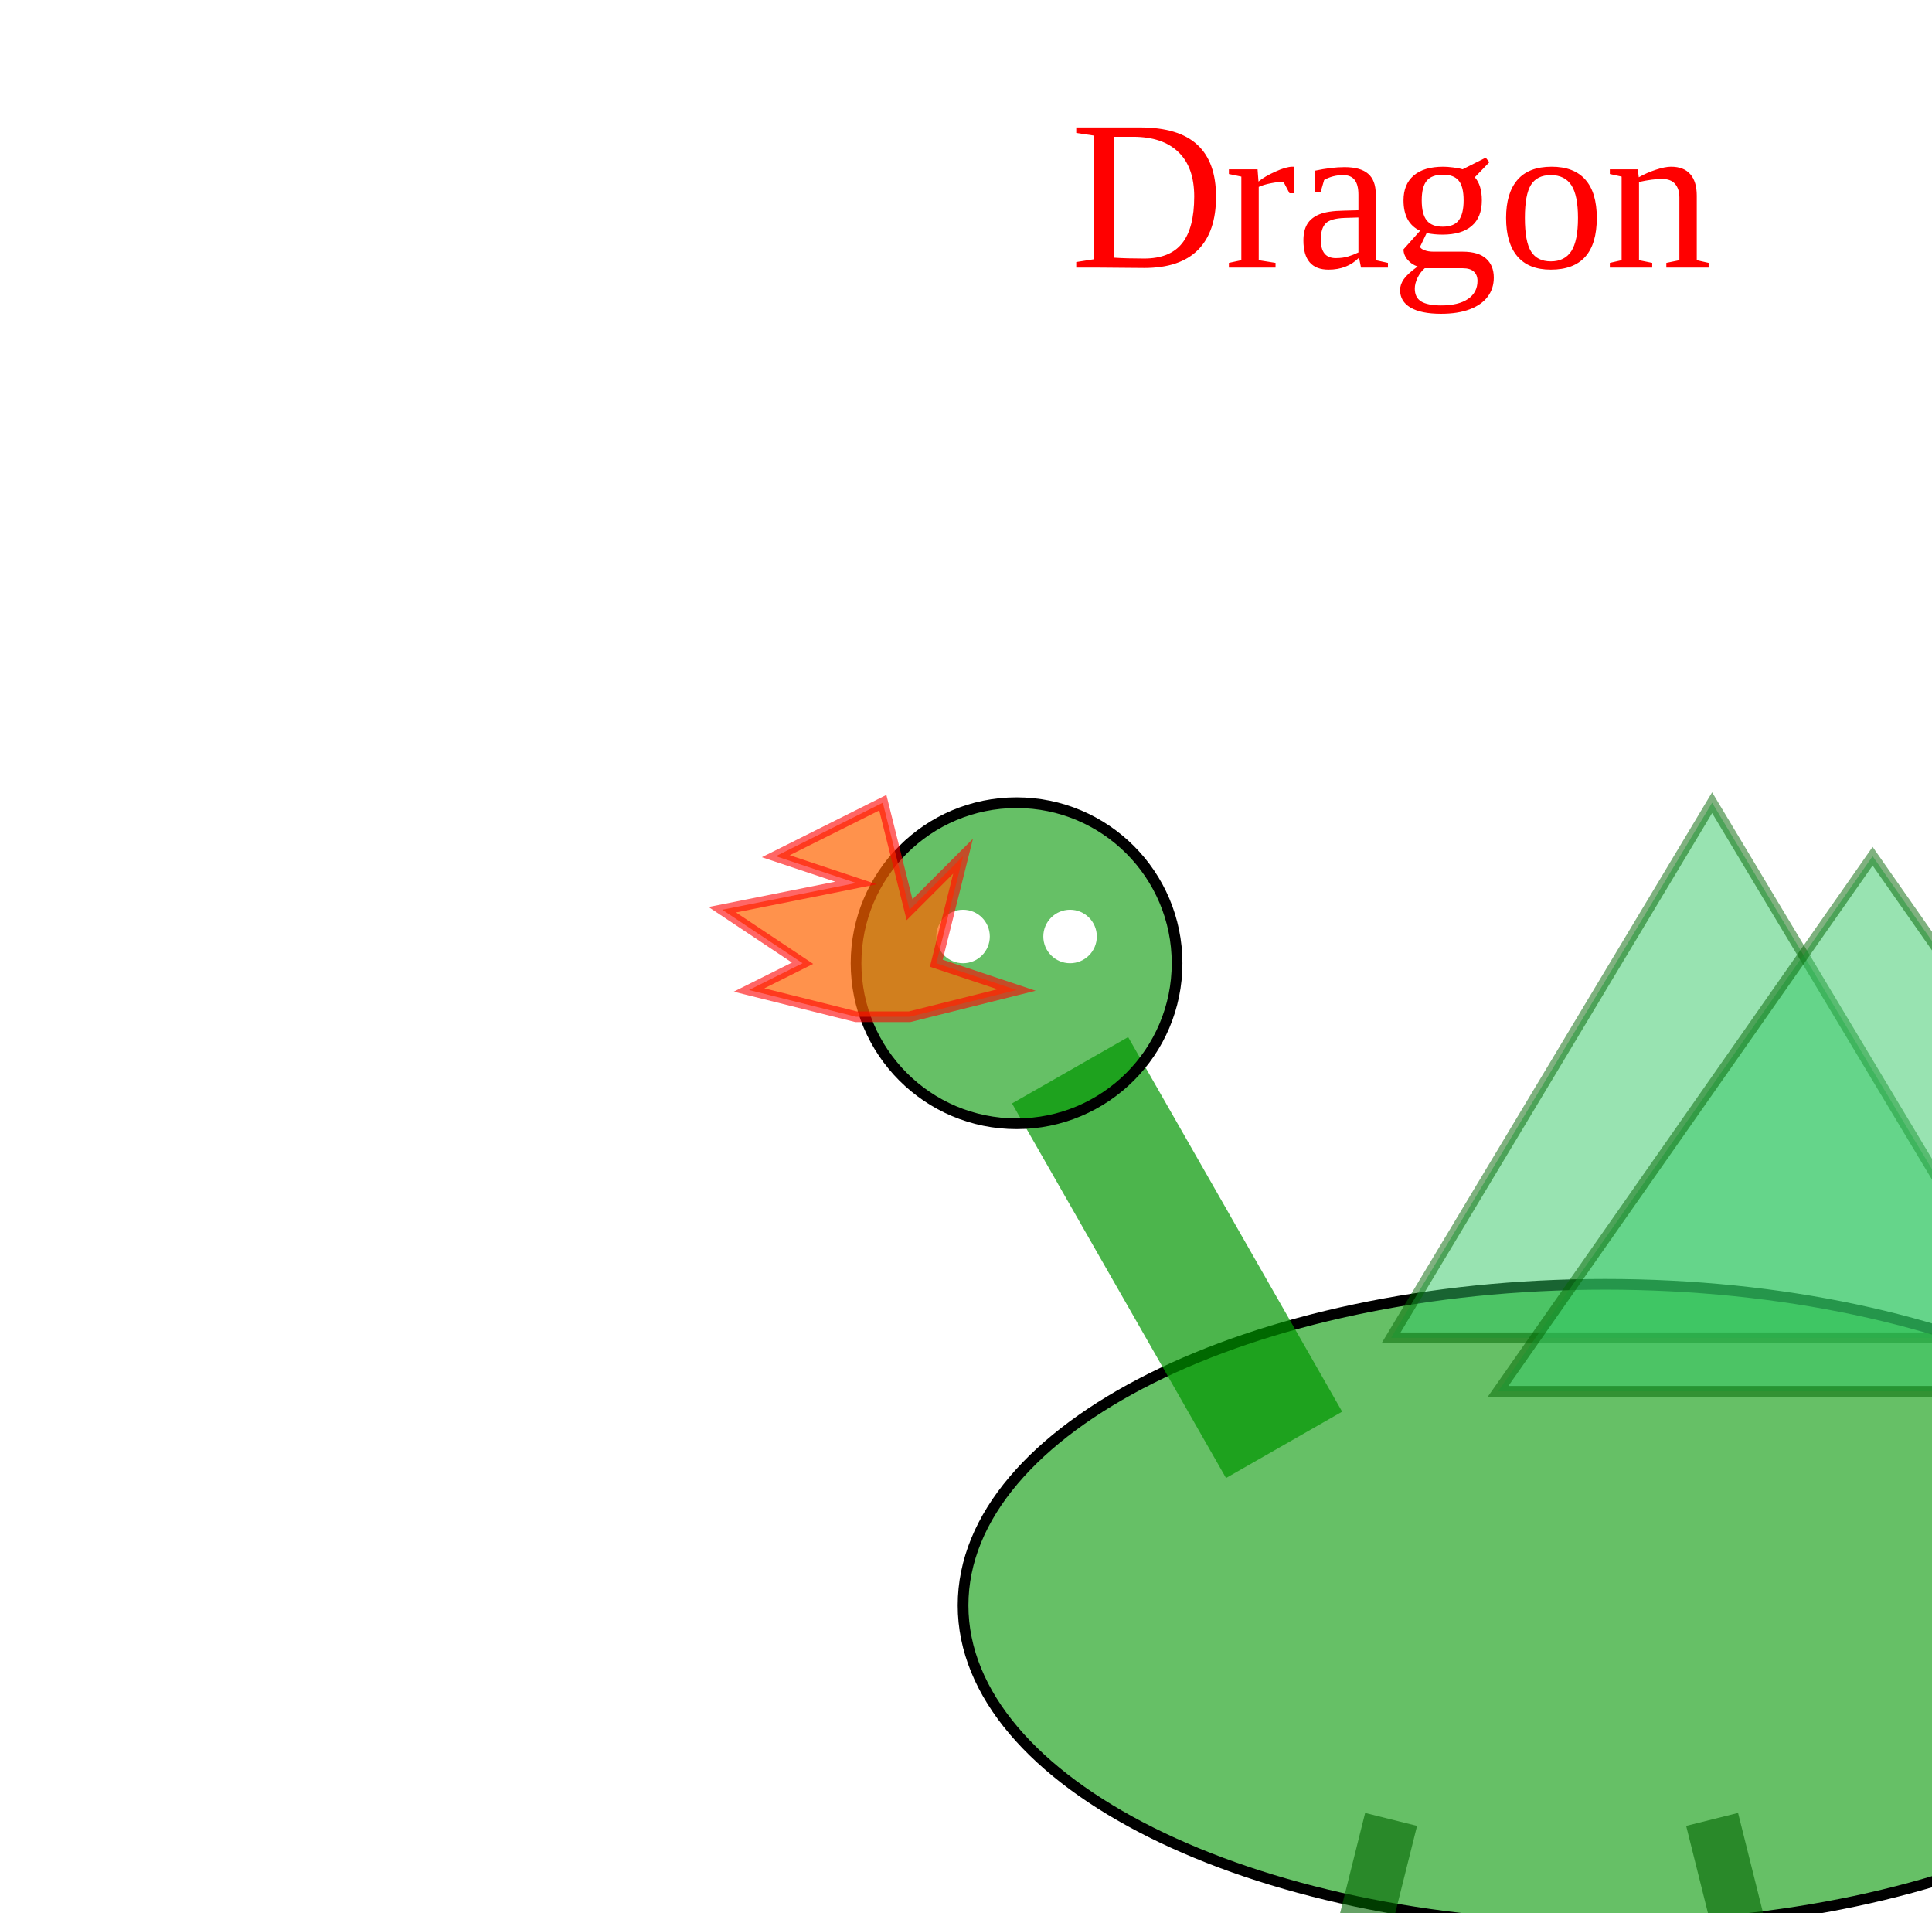
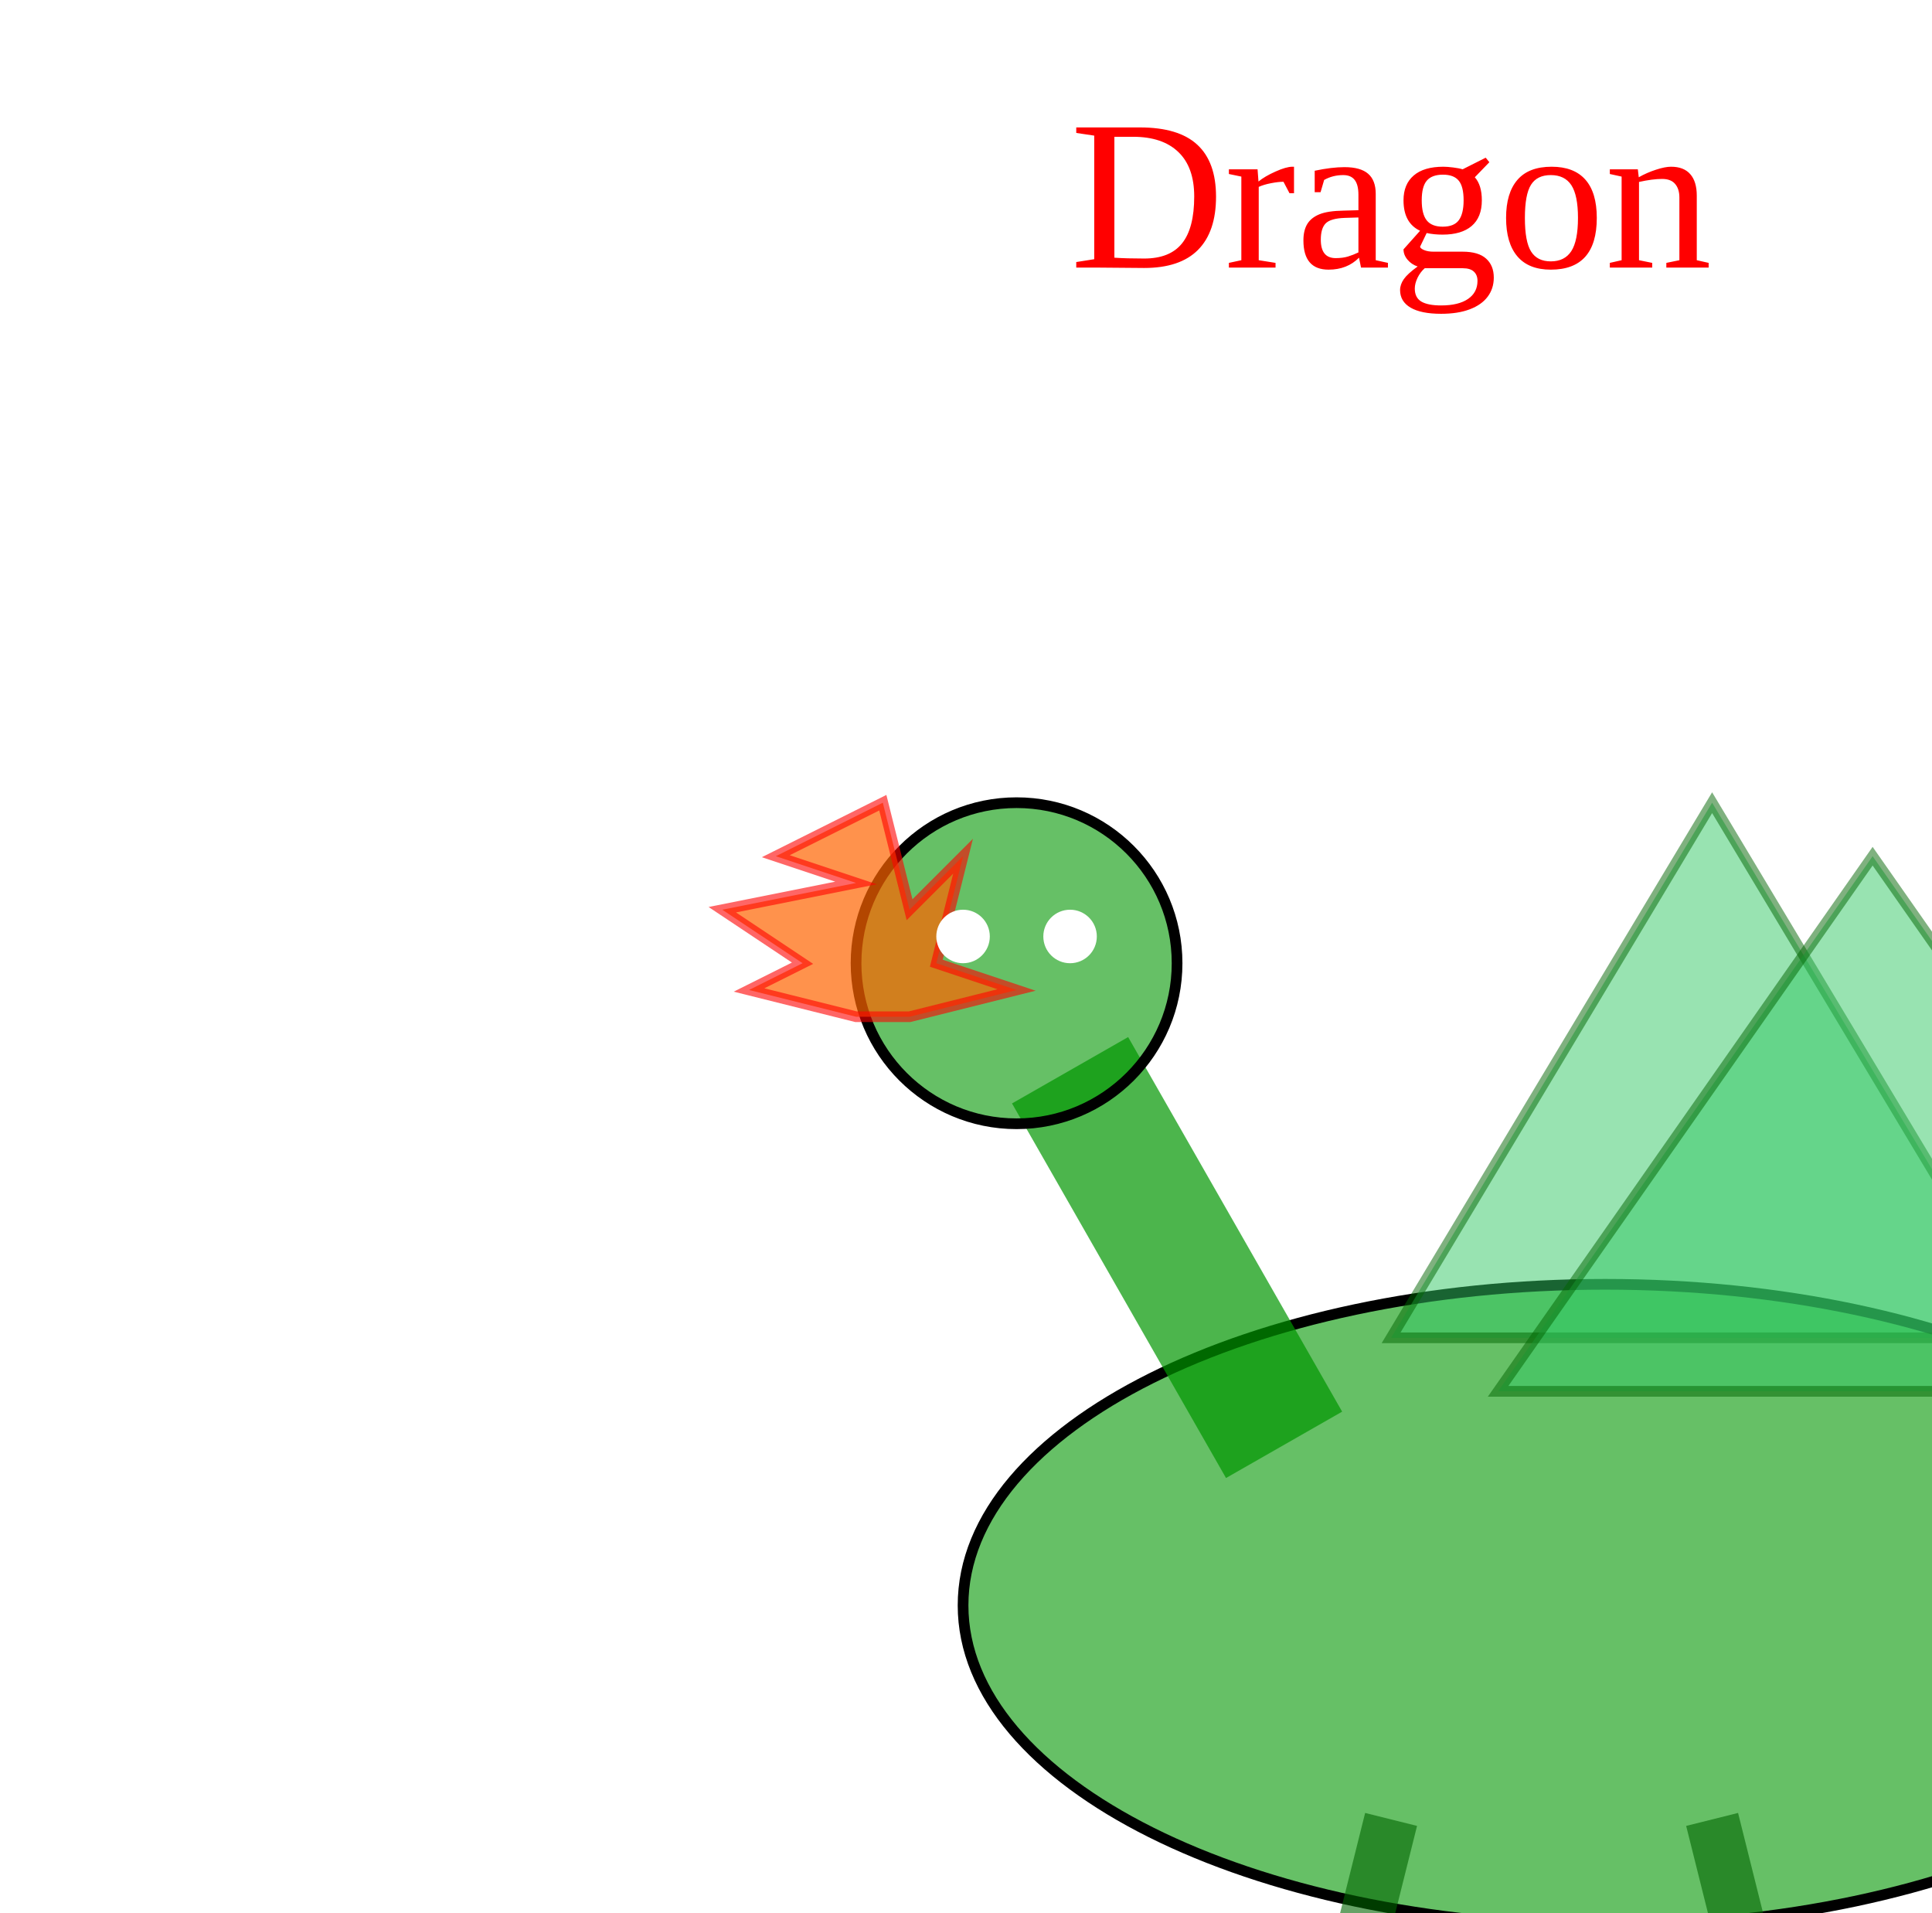
<svg xmlns="http://www.w3.org/2000/svg">
-   <ellipse cx="300" cy="300" rx="120" ry="60" fill="rgb(0,150,0)" stroke="rgb(0,0,0)" stroke-width="2" fill-opacity="0.6" />
+   <ellipse cx="300" cy="300" rx="120" ry="60" fill="rgb(0,150,0)" stroke="rgb(0,0,0)" stroke-width="2" stroke-opacity="1" fill-opacity="0.6" />
  <polyline points="420,300 450,310 470,330 480,350 490,360" fill-opacity="0.3" stroke="rgb(0,150,0)" stroke-width="10" stroke-opacity="0.6" />
  <line x1="240" y1="270" x2="200" y2="200" stroke="rgb(0,150,0)" stroke-width="25" stroke-opacity="0.7" />
-   <circle cx="190" cy="180" r="30" fill="rgb(0,150,0)" stroke="rgb(0,0,0)" stroke-width="2" fill-opacity="0.6" />
-   <circle cx="180" cy="175" r="5" fill="rgb(255,255,255)" />
-   <circle cx="200" cy="175" r="5" fill="rgb(255,255,255)" />
+   <circle cx="190" cy="180" r="30" fill="rgb(0,150,0)" stroke="rgb(0,0,0)" stroke-width="2" stroke-opacity="1" fill-opacity="0.6" />
  <polygon fill="rgb(50,200,100)" fill-opacity="0.5" stroke="rgb(0,100,0)" stroke-width="2" stroke-opacity="0.5" points="260,250 320,150 380,250" />
  <polygon fill="rgb(50,200,100)" fill-opacity="0.5" stroke="rgb(0,100,0)" stroke-width="2" stroke-opacity="0.5" points="280,260 350,160 420,260" />
  <line x1="260" y1="340" x2="250" y2="380" stroke="rgb(0,100,0)" stroke-width="10" stroke-opacity="0.6" />
  <line x1="320" y1="340" x2="330" y2="380" stroke="rgb(0,100,0)" stroke-width="10" stroke-opacity="0.6" />
  <polygon fill="rgb(255,100,0)" fill-opacity="0.7" stroke="rgb(255,0,0)" stroke-width="2" stroke-opacity="0.6" points="160,190 140,185 150,180 135,170 160,165 145,160 165,150 170,170 180,160 175,180 190,185 170,190" />
+   <circle cx="180" cy="175" r="5" fill="rgb(255,255,255)" fill-opacity="1" />
+   <circle cx="200" cy="175" r="5" fill="rgb(255,255,255)" fill-opacity="1" />
  <text x="200" y="50" font-size="40" fill="rgb(255,0,0)">Dragon</text>
</svg>
